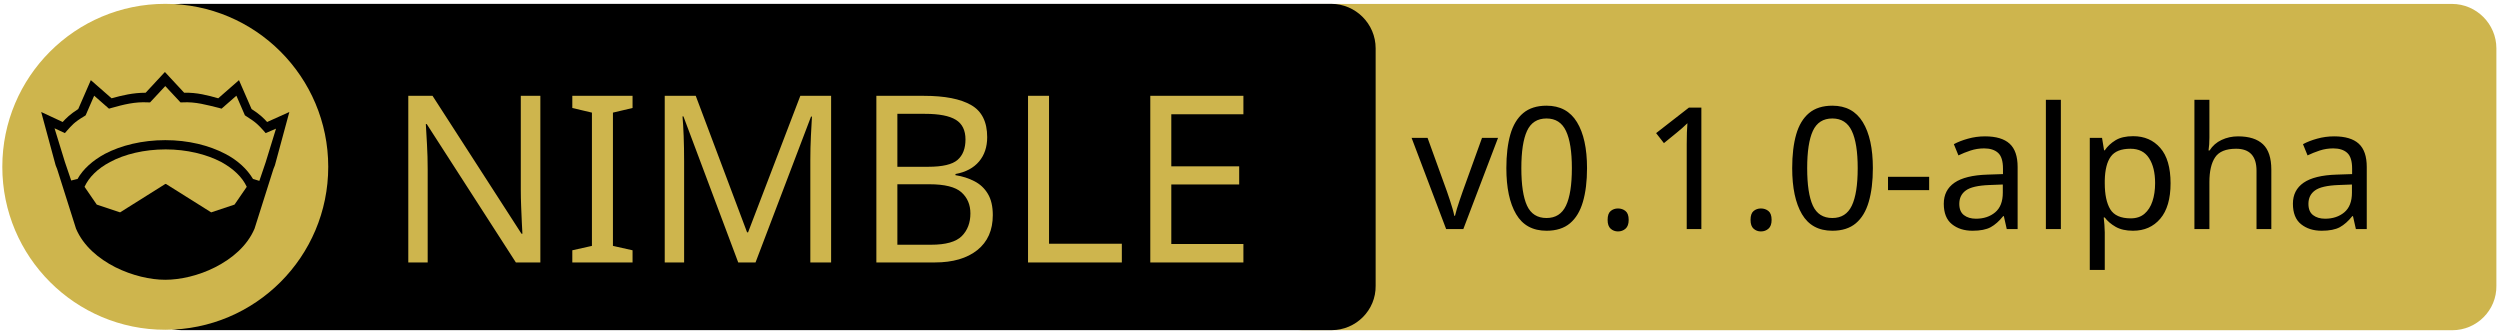
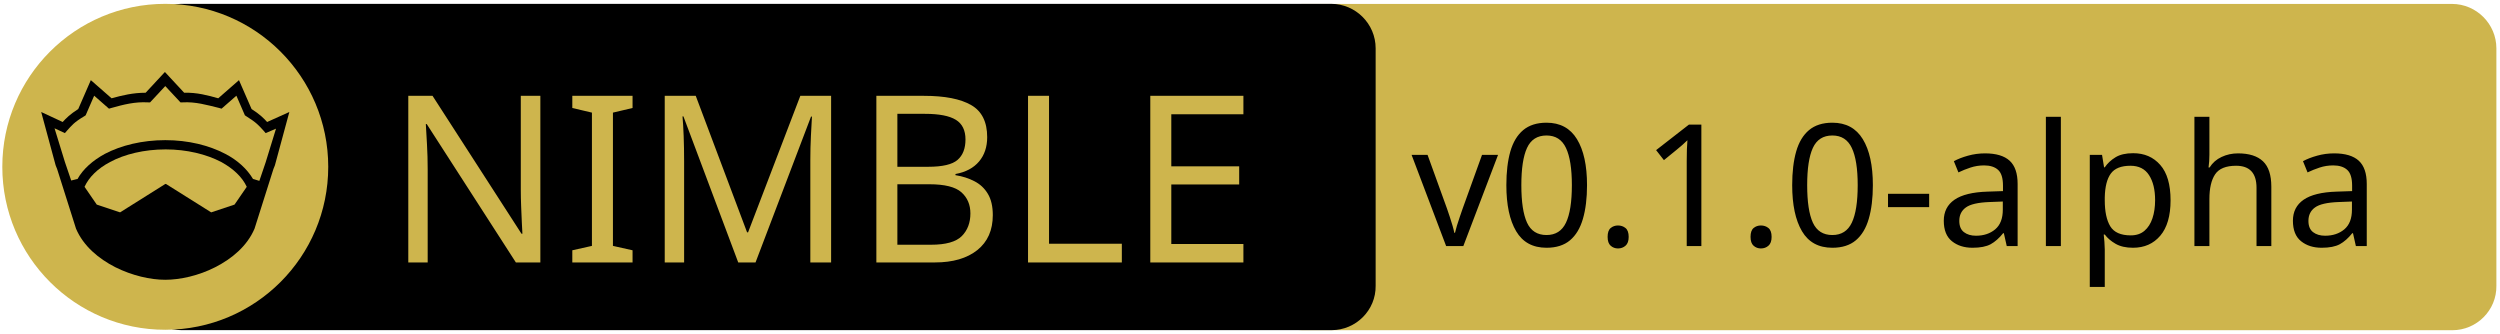
<svg xmlns="http://www.w3.org/2000/svg" xmlns:xlink="http://www.w3.org/1999/xlink" width="675" height="90" xml:space="preserve" version="1.1">
  <a xlink:href="https://github.com/EmbeddedNim/nephyr">
    <g>
      <path fill="#CEB54D" id="svg_15" d="m662.123,89.159l-310.5,0c-6.6,0 -12,-5.4 -12,-12l0,-64.1c0,-6.6 5.4,-12 12,-12l310.4,0c6.6,0 12,5.4 12,12l0,64.1c0.1,6.6 -5.3,12 -11.9,12z" />
      <path id="svg_1" d="m359.524,89.139l-310.5,0c-6.6,0 -12,-5.4 -12,-12l0,-64.1c0,-6.6 5.4,-12 12,-12l310.4,0c6.6,0 12,5.4 12,12l0,64.1c0.1,6.6 -5.3,12 -11.9,12z" />
      <rect id="svg_2" fill="none" height="45.9" width="315.3" class="st0" y="24.539" x="60.224" />
      <circle id="svg_4" fill="#CEB54D" r="44" cy="45.039" cx="44.624" class="st1" />
      <g id="XMLID_4_">
        <path id="svg_5" d="m78.124,30.239l-3.9,14.4l-0.4,1l-5.1,16.1c0,0 0,0 0,0c-2,4.7 -6.1,8.1 -10.6,10.4c-4.5,2.3 -9.5,3.4 -13.5,3.4c-4,0 -8.9,-1.1 -13.5,-3.4c-4.5,-2.3 -8.6,-5.7 -10.6,-10.4c0,0 0,0 0,0l-5.1,-16.1l-0.4,-1l-3.9,-14.4l5.8,2.7c0.9,-1 2,-2.1 4.2,-3.5l3.4,-7.8l5.6,4.9c2.9,-0.8 5.8,-1.5 9.2,-1.5l5.2,-5.6l5.2,5.6c3.4,-0.1 6.4,0.7 9.2,1.5l5.6,-4.9l3.4,7.8c2.2,1.4 3.3,2.5 4.2,3.5l6,-2.7z" />
        <g id="XMLID_6_">
          <g id="svg_6">
            <path id="svg_7" fill="#CEB54D" d="m66.624,50.439l-3.3,4.8l-6.3,2.1l-12.1,-7.6c-0.1,-0.1 -0.3,-0.1 -0.4,0l-12.1,7.6l-6.3,-2.1l-3.3,-4.8c1.2,-2.6 3.5,-4.9 6.9,-6.7c3.9,-2.1 9.2,-3.4 15,-3.4c5.7,0 11,1.3 15,3.4c3.3,1.8 5.7,4.1 6.9,6.7z" class="st1" />
          </g>
          <g id="svg_8" />
        </g>
        <g id="XMLID_5_">
          <g id="svg_9">
            <path id="svg_10" fill="#CEB54D" d="m74.524,34.739l-2.8,9.1l-1.7,5l-1.6,-0.5c0,0 -0.1,0 -0.1,0c-1.6,-2.7 -4.2,-5.1 -7.5,-6.8c-4.4,-2.3 -10,-3.7 -16.2,-3.7c-6.2,0 -11.9,1.4 -16.3,3.7c-3.3,1.8 -5.9,4.1 -7.4,6.8c0,0 -0.1,0 -0.1,0l-1.6,0.4l-1.7,-5l-2.8,-9.1l2.8,1.3l0.6,-0.7c1.2,-1.3 1.8,-2.2 4.7,-3.9l0.3,-0.2l2.3,-5.3l4,3.5l0.7,-0.2c3.2,-0.9 6.3,-1.7 9.8,-1.5l0.6,0l4.1,-4.4l4.1,4.4l0.6,0c3.5,-0.2 6.5,0.7 9.8,1.5l0.7,0.2l4,-3.5l2.3,5.3l0.3,0.2c2.9,1.8 3.5,2.6 4.7,3.9l0.6,0.7l2.8,-1.2z" class="st1" />
          </g>
          <g id="svg_11" />
        </g>
      </g>
      <text x="-442" y="-350.021" id="svg_16" font-size="63px" font-family="'PT Sans Caption'" fill="#CEB54D" class="st1 st2 st3" transform="matrix(1 0 0 1 546.13 420.879)">NIMBLE</text>
-       <text x="-165" y="-359.031" id="svg_17" font-size="45.938px" font-family="'PT Sans Caption'" fill="#000000" class="st1 st2 st3" transform="matrix(1 0 0 1 546.13 420.879)">v0.1.0-alpha</text>
+       <text x="-165" y="-354.438" id="svg_17" font-size="45.938px" font-family="'PT Sans Caption'" fill="#000000" class="st1 st2 st3" transform="matrix(1 0 0 1 546.13 420.879)">v0.1.0-alpha</text>
    </g>
  </a>
</svg>
